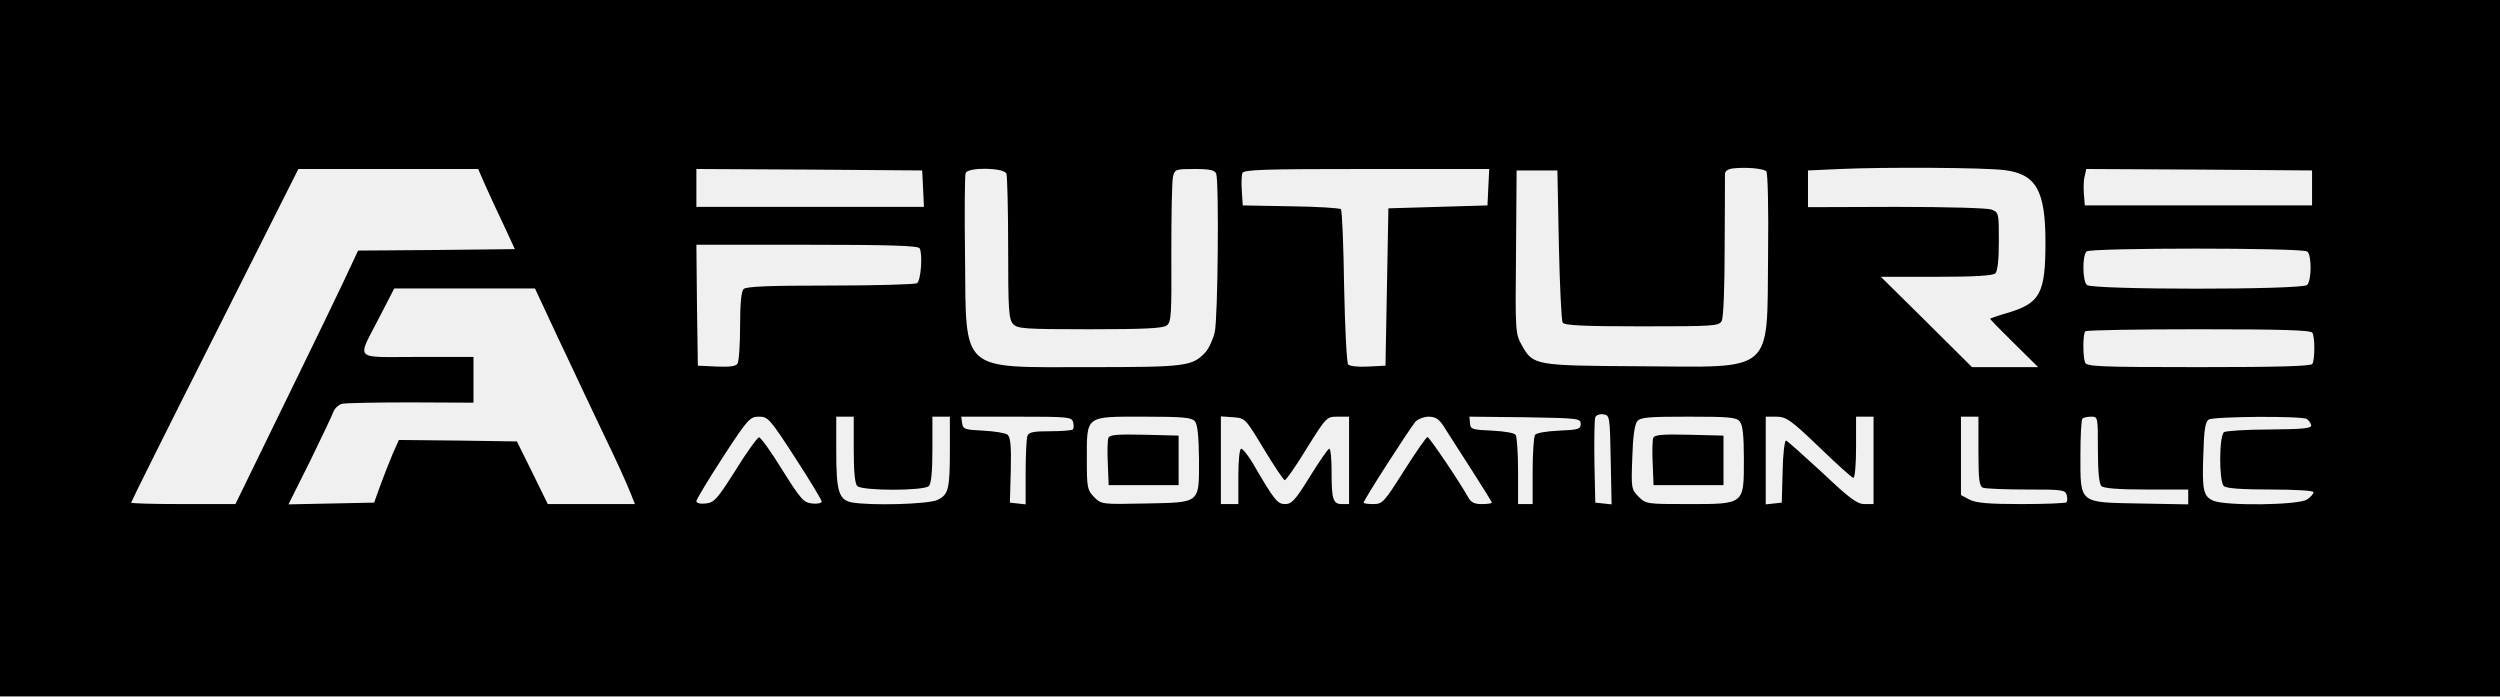
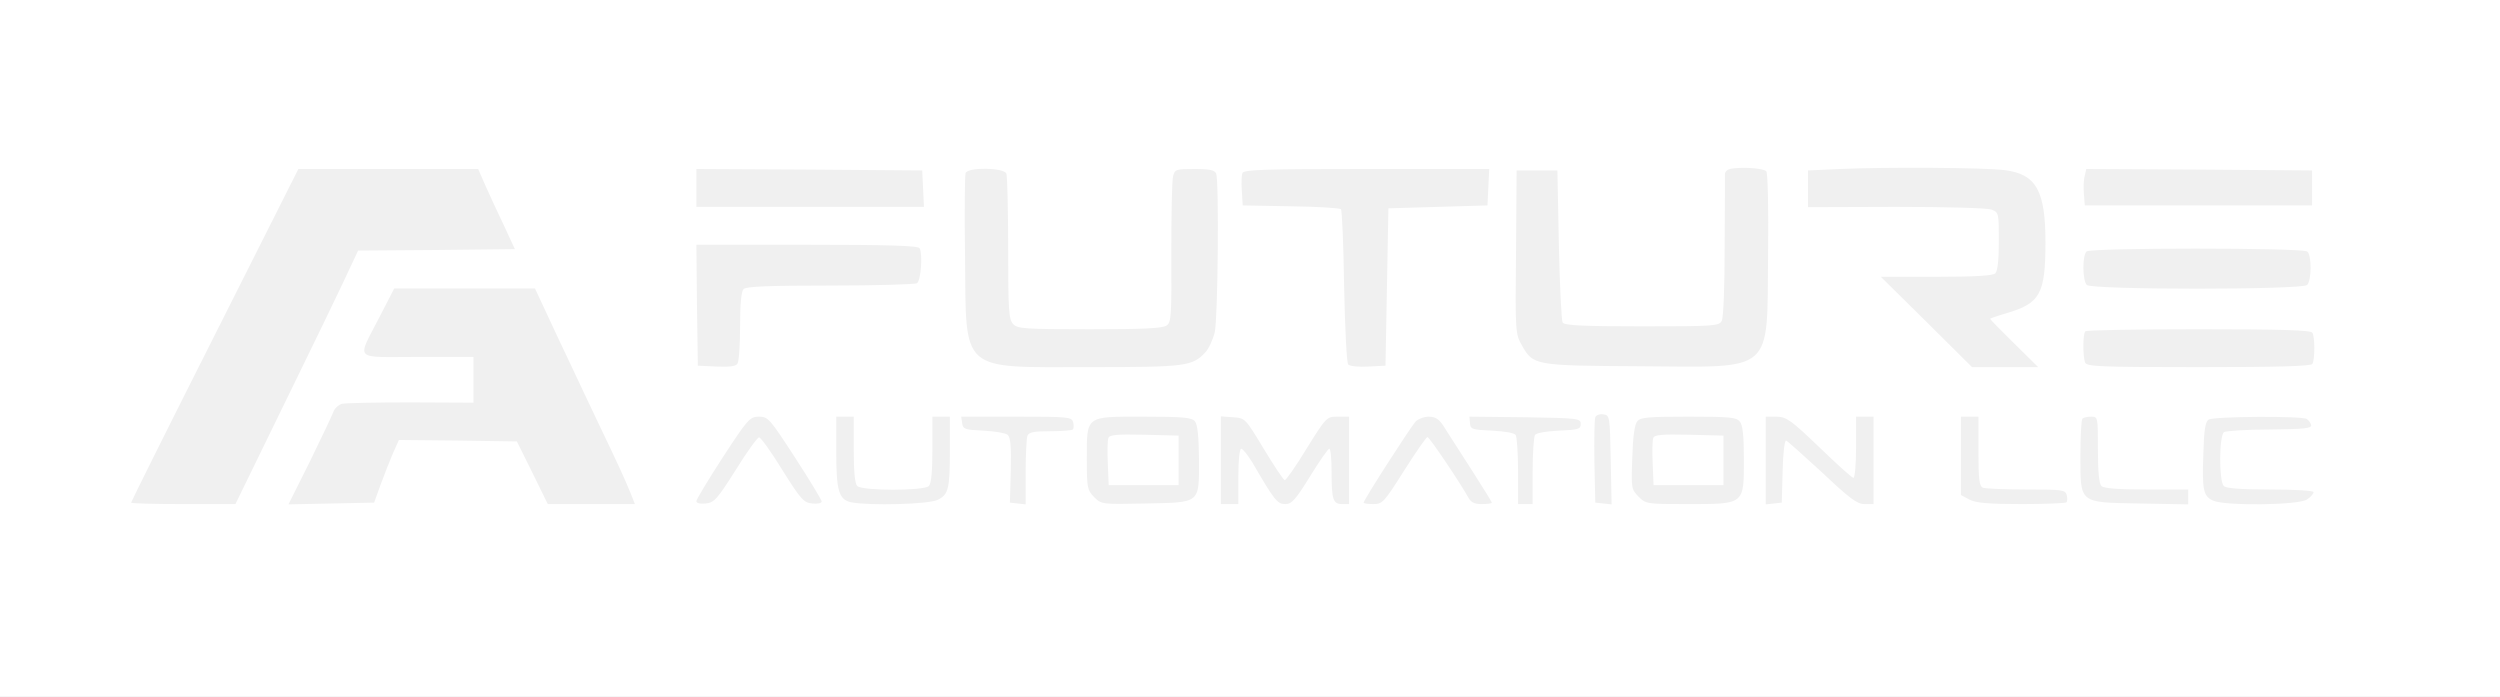
<svg xmlns="http://www.w3.org/2000/svg" version="1.0" width="858pt" height="239pt" viewBox="0 0 858 239" preserveAspectRatio="xMidYMid meet">
-   <g transform="translate(0,239) scale(0.1,-0.1)" fill="#000000" stroke="none">
+   <g transform="translate(0,239) scale(0.1,-0.1)" fill="#FFFFFF" stroke="none">
    <path d="M0 1195 l0 -1195 4290 0 4290 0 0 1195 0 1195 -4290 0 -4290 0 0 -1195z m6062 607 c5 -5 8 -126 6 -288 -4 -410 25 -384 -438 -381 -365 2 -368 3 -407 72 -22 39 -23 45 -20 320 l2 280 70 0 70 0 5 -255 c3 -140 9 -261 13 -267 6 -10 72 -13 272 -13 248 0 265 1 274 19 6 11 10 116 10 252 1 129 1 242 1 251 0 11 10 18 28 20 43 5 104 0 114 -10z m819 4 c107 -14 139 -70 139 -247 0 -178 -18 -210 -134 -244 -31 -9 -56 -18 -56 -19 0 -2 37 -40 83 -85 l82 -81 -113 0 -114 0 -156 155 -157 155 191 0 c134 0 194 4 202 12 8 8 12 47 12 110 0 97 0 99 -26 109 -16 5 -149 9 -328 9 l-301 -1 0 63 0 63 110 5 c155 7 499 5 566 -4z m-5215 -53 c14 -32 43 -94 64 -138 l37 -80 -269 -3 -269 -2 -53 -113 c-29 -61 -97 -202 -151 -312 -54 -110 -124 -255 -157 -322 l-60 -123 -179 0 c-98 0 -179 2 -179 5 0 3 129 262 287 575 l287 570 309 0 308 0 25 -57z m1502 -10 l3 -63 -391 0 -390 0 0 65 0 65 388 -2 387 -3 3 -62z m286 51 c3 -9 6 -124 6 -257 0 -210 2 -243 17 -259 15 -16 36 -18 263 -18 185 0 251 3 264 13 16 11 17 35 16 250 0 130 2 248 6 262 6 24 10 25 74 25 53 0 69 -4 74 -16 10 -27 6 -496 -5 -544 -6 -25 -20 -56 -32 -69 -45 -48 -65 -51 -398 -51 -448 0 -423 -23 -427 379 -2 150 -1 280 2 287 8 21 132 19 140 -2z m1654 -46 l-3 -63 -170 -5 -170 -5 -5 -270 -5 -270 -59 -3 c-32 -2 -63 1 -69 7 -5 5 -11 120 -14 268 -2 142 -7 261 -11 265 -4 4 -82 9 -172 10 l-165 3 -3 49 c-2 27 -1 55 2 62 4 12 78 14 426 14 l421 0 -3 -62z m2827 -3 l0 -60 -390 0 -390 0 -3 39 c-2 22 -1 50 3 63 l5 23 388 -2 387 -3 0 -60z m-4779 -207 c11 -18 5 -111 -9 -120 -6 -4 -140 -8 -297 -8 -209 0 -289 -3 -298 -12 -8 -8 -12 -51 -12 -127 0 -64 -4 -122 -9 -129 -5 -9 -27 -12 -72 -10 l-64 3 -3 208 -2 207 379 0 c276 0 382 -3 387 -12z m4762 -11 c16 -10 16 -99 0 -115 -17 -17 -739 -17 -756 0 -15 15 -16 100 -1 115 13 13 736 13 757 0z m-6046 -204 c20 -43 58 -125 86 -183 27 -58 74 -157 104 -220 62 -129 80 -169 102 -222 l15 -38 -150 0 -149 0 -53 108 -53 107 -203 3 -202 2 -21 -47 c-11 -26 -30 -74 -42 -107 l-22 -61 -147 -3 -147 -3 74 148 c40 82 76 158 80 169 4 12 17 24 29 28 12 3 119 5 237 5 l215 -1 0 79 0 78 -192 0 c-224 0 -209 -16 -130 138 l50 97 241 0 242 0 36 -77z m6064 -75 c9 -14 9 -92 0 -107 -5 -8 -123 -11 -391 -11 -340 0 -384 2 -389 16 -8 21 -8 99 1 107 3 4 179 7 389 7 282 0 385 -3 390 -12z m-2408 -436 l3 -153 -28 3 -28 3 -3 140 c-1 76 0 145 3 153 3 7 15 12 27 10 23 -3 23 -6 26 -156z m-2799 7 c50 -77 91 -145 91 -150 0 -6 -15 -9 -32 -7 -30 3 -39 13 -103 115 -38 62 -74 112 -80 112 -5 0 -42 -50 -80 -112 -64 -101 -74 -112 -103 -115 -19 -2 -32 1 -32 8 0 6 41 74 91 151 86 132 93 139 124 139 31 0 37 -7 124 -141z m201 28 c0 -75 4 -117 12 -125 17 -17 229 -17 246 0 8 8 12 50 12 125 l0 113 30 0 30 0 0 -112 c0 -137 -5 -155 -41 -173 -29 -16 -234 -21 -297 -9 -43 9 -52 38 -52 174 l0 120 30 0 30 0 0 -113z m753 94 c3 -11 2 -22 -1 -25 -3 -3 -38 -6 -78 -6 -56 0 -73 -3 -78 -16 -3 -9 -6 -65 -6 -125 l0 -110 -27 3 -27 3 3 111 c2 83 -1 113 -11 122 -8 6 -45 12 -83 14 -64 3 -70 5 -73 26 l-3 22 189 0 c179 0 190 -1 195 -19z m418 3 c9 -11 13 -50 14 -130 0 -154 7 -148 -185 -152 -148 -3 -150 -3 -175 22 -23 24 -25 31 -25 128 0 153 -7 148 194 148 138 0 166 -3 177 -16z m236 -94 c35 -58 67 -106 72 -108 4 -1 38 47 75 108 68 109 69 110 107 110 l39 0 0 -150 0 -150 -24 0 c-31 0 -36 15 -36 111 0 43 -3 79 -8 79 -4 0 -34 -43 -66 -95 -50 -81 -63 -95 -85 -95 -27 0 -37 12 -113 143 -16 26 -33 47 -38 47 -6 0 -10 -40 -10 -95 l0 -95 -30 0 -30 0 0 151 0 150 42 -3 c42 -3 42 -4 105 -108z m624 67 c15 -23 56 -88 93 -145 36 -56 66 -105 66 -107 0 -3 -16 -5 -35 -5 -25 0 -37 6 -46 23 -27 49 -133 207 -140 207 -4 0 -40 -52 -80 -115 -69 -109 -74 -115 -106 -115 -18 0 -33 2 -33 5 0 9 155 250 178 278 9 9 29 17 46 17 25 -1 36 -8 57 -43z m464 18 c0 -18 -8 -20 -75 -23 -44 -2 -78 -8 -82 -15 -4 -7 -8 -63 -8 -124 l0 -113 -25 0 -25 0 0 113 c0 61 -4 117 -8 124 -4 7 -38 13 -81 15 -69 3 -75 5 -76 26 l-2 22 191 -2 c183 -3 191 -4 191 -23z m546 8 c10 -11 14 -48 14 -130 0 -155 3 -153 -192 -153 -141 0 -144 0 -170 26 -24 25 -25 28 -21 133 2 72 8 114 17 125 11 14 38 16 176 16 139 0 165 -2 176 -17z m273 -88 c60 -58 112 -105 117 -105 5 0 9 47 9 105 l0 105 30 0 30 0 0 -150 0 -150 -31 0 c-25 0 -51 19 -145 108 -64 59 -119 108 -124 110 -5 2 -11 -45 -12 -105 l-3 -108 -27 -3 -28 -3 0 150 0 151 38 0 c33 -1 48 -11 146 -105z m546 -14 c0 -99 3 -120 16 -125 9 -3 75 -6 149 -6 123 0 133 -1 138 -19 3 -11 2 -22 -1 -25 -3 -3 -72 -6 -154 -6 -114 0 -156 4 -178 15 l-30 16 0 134 0 135 30 0 30 0 0 -119z m410 6 c0 -75 4 -117 12 -125 8 -8 57 -12 155 -12 l143 0 0 -26 0 -25 -166 3 c-211 4 -204 -2 -204 167 0 65 3 121 7 124 3 4 17 7 30 7 23 0 23 -1 23 -113z m717 105 c6 -4 13 -13 15 -21 2 -11 -25 -14 -142 -15 -80 0 -151 -5 -157 -9 -17 -11 -18 -168 -1 -185 8 -8 58 -12 160 -12 86 0 148 -4 148 -9 0 -6 -10 -17 -22 -25 -28 -20 -282 -23 -323 -4 -33 15 -38 36 -33 163 2 80 7 108 18 115 18 11 320 13 337 2z" />
    <path d="M3804 887 c-3 -8 -4 -47 -2 -88 l3 -74 120 0 120 0 0 85 0 85 -118 3 c-92 2 -119 0 -123 -11z" />
    <path d="M5674 887 c-3 -8 -4 -47 -2 -88 l3 -74 120 0 120 0 0 85 0 85 -118 3 c-92 2 -119 0 -123 -11z" />
  </g>
</svg>
